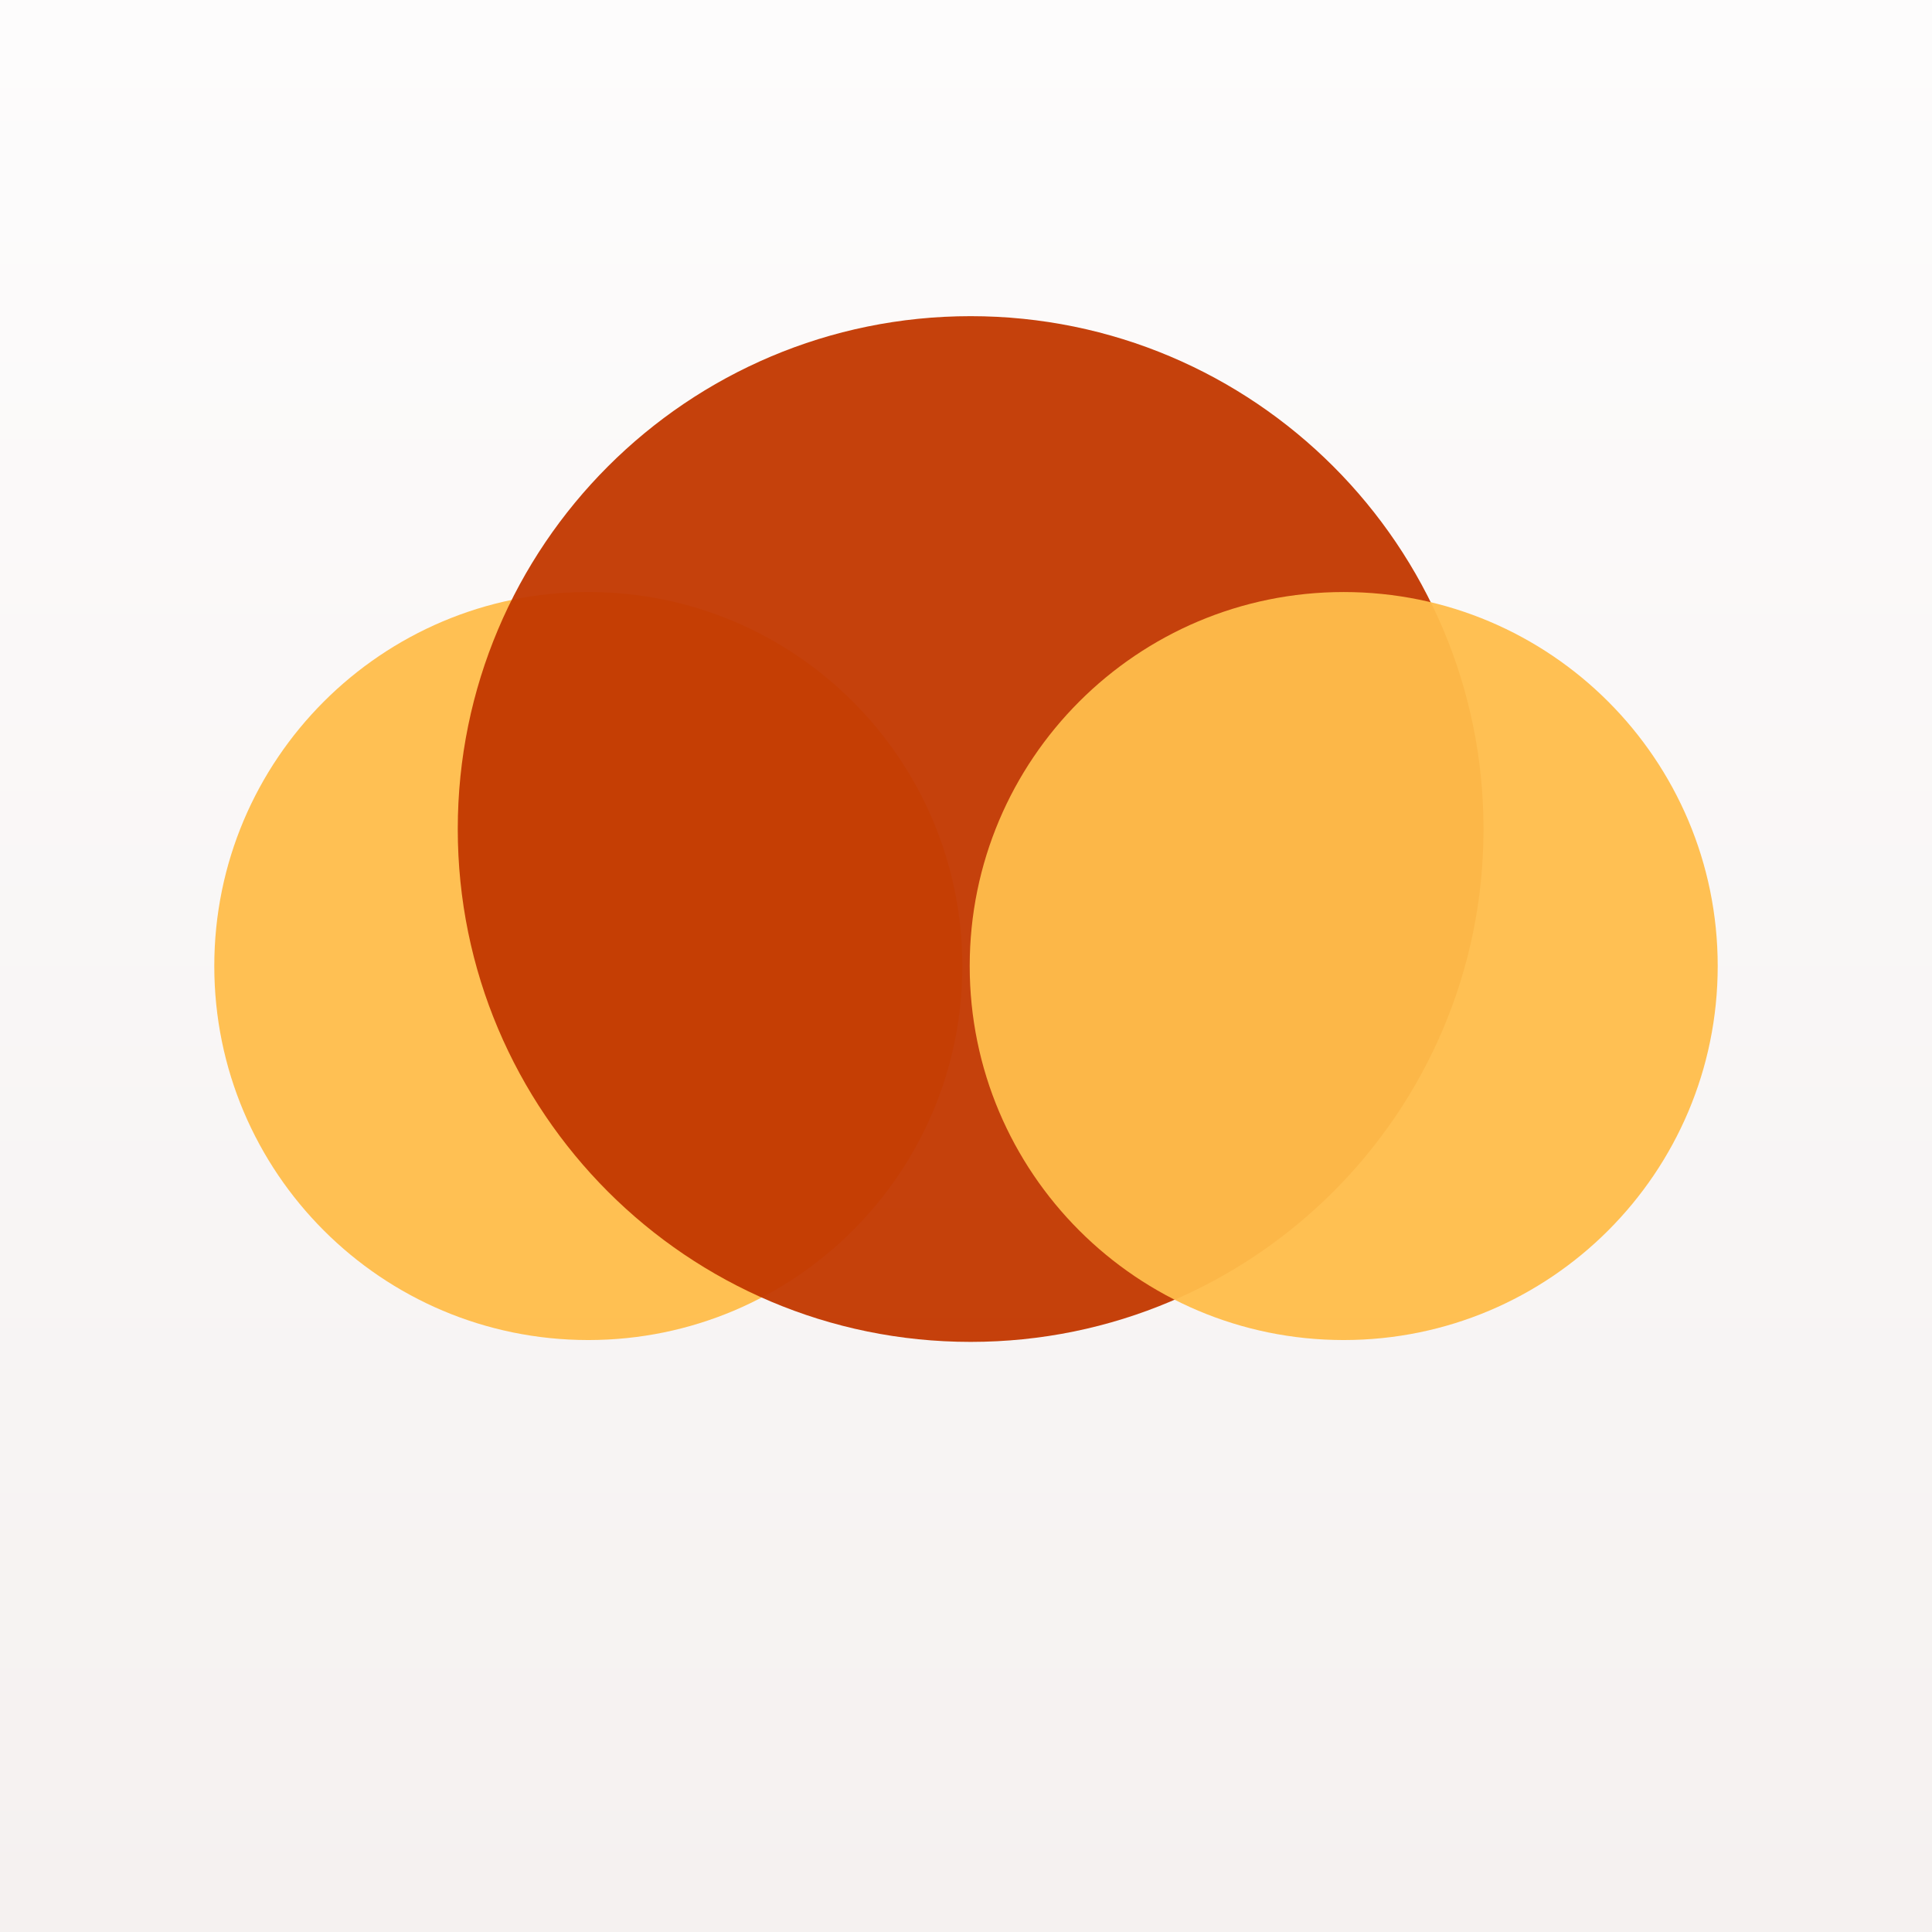
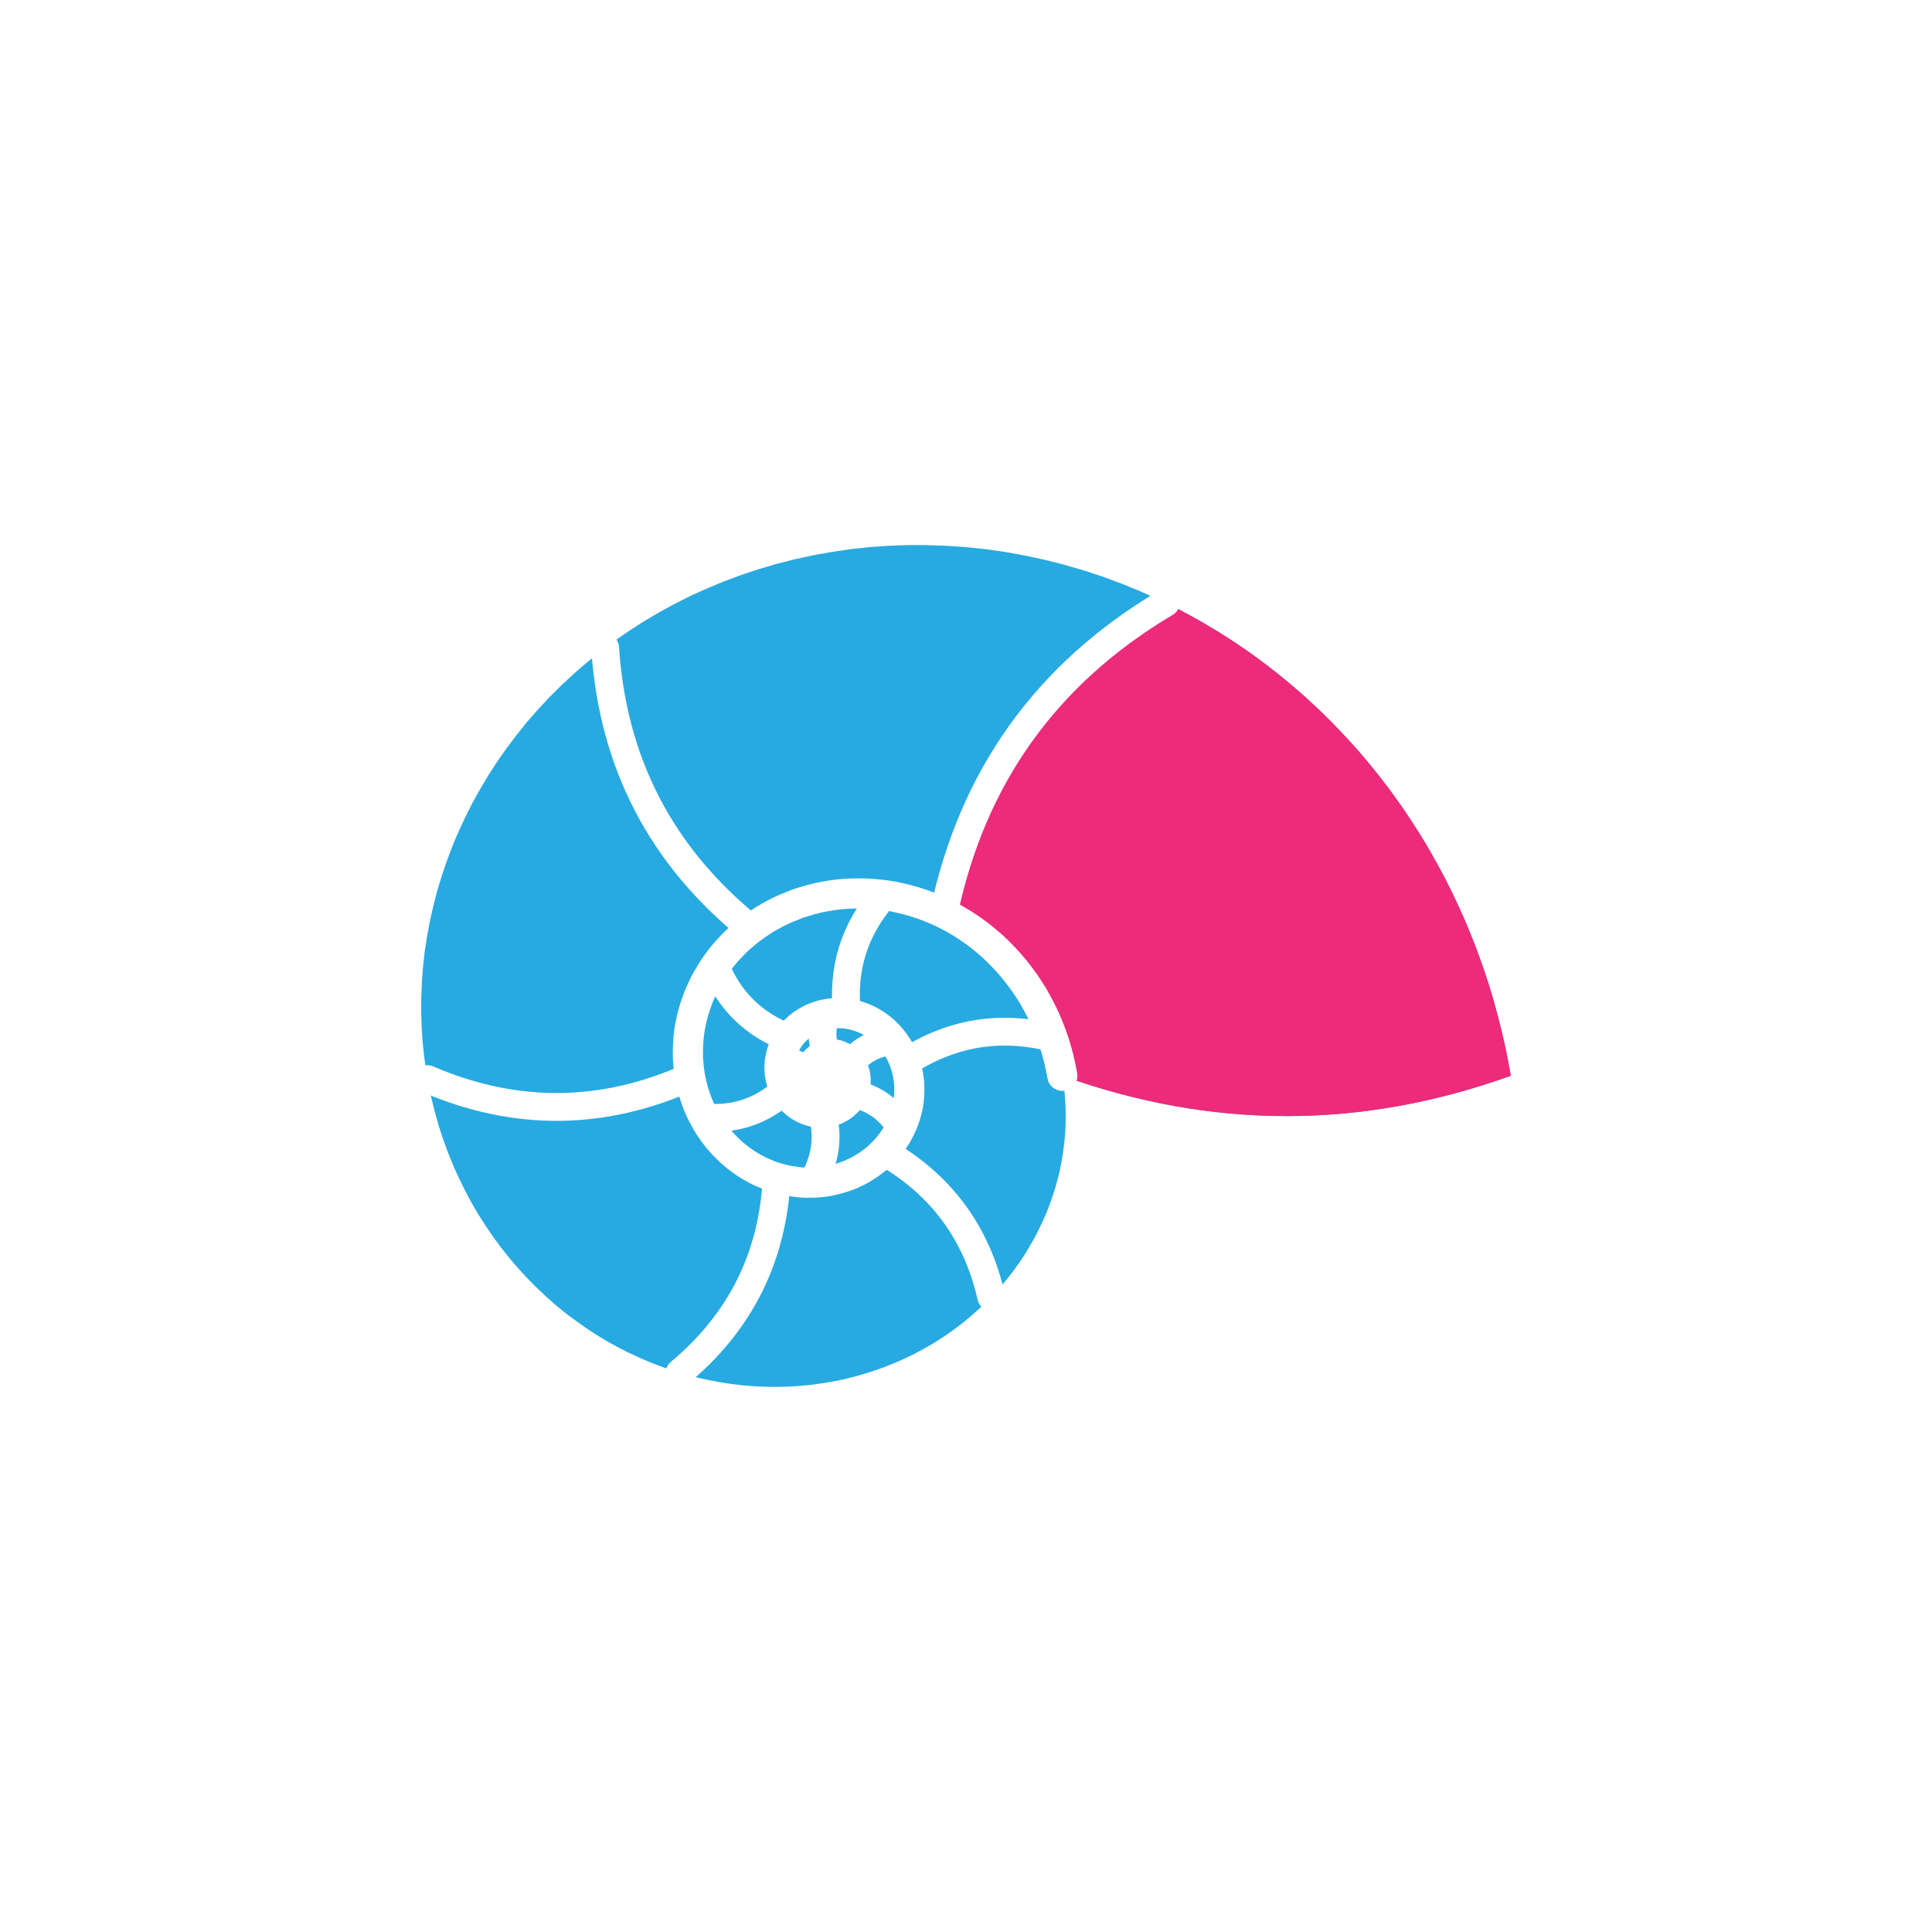
<svg xmlns="http://www.w3.org/2000/svg" width="192" height="192" viewBox="0 0 192 192">
-   <defs>
-     <linearGradient id="bg" x1="0" y1="0" x2="0" y2="192" gradientUnits="userSpaceOnUse">
-       <stop offset="0" stop-color="#FDFCFC" />
-       <stop offset="1" stop-color="#F5F1F0" />
-     </linearGradient>
-   </defs>
-   <rect width="192" height="192" fill="url(#bg)" />
-   <g transform="translate(8.14 -3.08) scale(0.92)">
-     <circle cx="54.7" cy="107.7" r="40.4" fill="#FFBD4B" opacity=".95" />
-     <circle cx="96" cy="92.9" r="55.4" fill="#C23800" opacity=".95" />
-     <circle cx="136.3" cy="107.7" r="40.4" fill="#FFBD4B" opacity=".95" />
-   </g>
+   <rect width="192" height="192" fill="#FFFFFF" />
+   <svg x="38.4" y="38.4" width="115.2" height="115.2" viewBox="0 0 100 100">
+     <path d="M37.59 59.55 L37.59 59.53 L37.58 59.51 L37.58 59.50 L37.57 59.48 L37.57 59.46 L37.57 59.44 L37.57 59.43 L37.56 59.41 L37.56 59.39 L37.56 59.37 L37.57 59.36 L37.57 59.34 L37.57 59.32 L37.57 59.30 L37.57 59.28 L37.58 59.27 L37.58 59.25 L37.59 59.23 L37.60 59.21 L37.60 59.19 L37.61 59.18 L37.62 59.16 L37.63 59.14 L37.64 59.12 L37.65 59.11 L37.66 59.09 L37.67 59.07 L37.68 59.06 L37.69 59.04 L37.71 59.03 L37.72 59.01 L37.73 59.00 L37.75 58.98 L37.77 58.97 L37.78 58.96 L37.80 58.95 L37.82 58.93 L37.83 58.92 L37.85 58.91 L37.87 58.90 L37.89 58.89 L37.91 58.88 L37.93 58.87 L37.95 58.87 L37.97 58.86 L37.99 58.85 L38.02 58.85 L38.04 58.84 L38.06 58.84 L38.08 58.84 L38.10 58.83 L38.13 58.83 L38.15 58.83 L38.17 58.83 L38.20 58.83 L38.22 58.83 L38.25 58.84 L38.27 58.84 L38.29 58.84 L38.32 58.85 L38.34 58.86 L38.36 58.86 L38.39 58.87 L38.41 58.88 L38.43 58.89 L38.46 58.90 L38.48 58.91 L38.50 58.92 L38.52 58.94 L38.54 58.95 L38.57 58.96 L38.59 58.98 L38.61 59.00 L38.63 59.01 L38.65 59.03 L38.67 59.05 L38.68 59.07 L38.70 59.09 L38.72 59.11 L38.73 59.13 L38.75 59.16 L38.77 59.18 L38.78 59.20 L38.79 59.23 L38.81 59.25 L38.82 59.28 L38.83 59.30 L38.84 59.33 L38.85 59.36 L38.86 59.39 L38.86 59.41 L38.87 59.44 L38.88 59.47 L38.88 59.50 L38.88 59.53 L38.89 59.56 L38.89 59.59 L38.89 59.62 L38.89 59.65 L38.88 59.68 L38.88 59.71 L38.88 59.75 L38.87 59.78 L38.86 59.81 L38.86 59.84 L38.85 59.87 L38.84 59.90 L38.83 59.93 L38.82 59.96 L38.80 59.99 L38.79 60.02 L38.77 60.05 L38.75 60.08 L38.74 60.11 L38.72 60.13 L38.70 60.16 L38.68 60.19 L38.65 60.21 L38.63 60.24 L38.61 60.26 L38.58 60.29 L38.55 60.31 L38.53 60.33 L38.50 60.36 L38.47 60.38 L38.44 60.40 L38.41 60.42 L38.38 60.43 L38.34 60.45 L38.31 60.47 L38.28 60.48 L38.24 60.49 L38.21 60.51 L38.17 60.52 L38.13 60.53 L38.10 60.54 L38.06 60.54 L38.02 60.55 L37.98 60.55 L37.94 60.56 L37.90 60.56 L37.86 60.56 L37.82 60.56 L37.78 60.56 L37.74 60.55 L37.70 60.55 L37.66 60.54 L37.62 60.53 L37.58 60.52 L37.54 60.51 L37.50 60.50 L37.46 60.48 L37.42 60.47 L37.38 60.45 L37.34 60.43 L37.30 60.41 L37.27 60.39 L37.23 60.37 L37.19 60.34 L37.16 60.32 L37.12 60.29 L37.09 60.26 L37.05 60.23 L37.02 60.20 L36.99 60.17 L36.96 60.13 L36.93 60.10 L36.90 60.06 L36.87 60.02 L36.85 59.98 L36.82 59.94 L36.80 59.90 L36.78 59.86 L36.76 59.81 L36.74 59.77 L36.72 59.72 L36.70 59.68 L36.69 59.63 L36.67 59.58 L36.66 59.53 L36.65 59.48 L36.65 59.44 L36.64 59.38 L36.63 59.33 L36.63 59.28 L36.63 59.23 L36.63 59.18 L36.63 59.13 L36.64 59.07 L36.65 59.02 L36.65 58.97 L36.66 58.91 L36.68 58.86 L36.69 58.81 L36.71 58.76 L36.73 58.71 L36.75 58.65 L36.77 58.60 L36.79 58.55 L36.82 58.50 L36.85 58.45 L36.88 58.40 L36.91 58.36 L36.94 58.31 L36.98 58.26 L37.01 58.22 L37.05 58.17 L37.09 58.13 L37.14 58.09 L37.18 58.05 L37.23 58.01 L37.27 57.97 L37.32 57.94 L37.37 57.90 L37.43 57.87 L37.48 57.84 L37.54 57.81 L37.59 57.78 L37.65 57.76 L37.71 57.73 L37.77 57.71 L37.83 57.69 L37.89 57.67 L37.96 57.66 L38.02 57.64 L38.09 57.63 L38.15 57.62 L38.22 57.62 L38.29 57.61 L38.35 57.61 L38.42 57.61 L38.49 57.62 L38.56 57.62 L38.63 57.63 L38.70 57.64 L38.77 57.65 L38.83 57.67 L38.90 57.69 L38.97 57.71 L39.04 57.73 L39.11 57.76 L39.17 57.78 L39.24 57.82 L39.31 57.85 L39.37 57.89 L39.43 57.92 L39.50 57.96 L39.56 58.01 L39.62 58.05 L39.68 58.10 L39.74 58.15 L39.79 58.21 L39.85 58.26 L39.90 58.32 L39.95 58.38 L40.00 58.44 L40.05 58.50 L40.09 58.57 L40.14 58.64 L40.18 58.71 L40.22 58.78 L40.25 58.85 L40.29 58.93 L40.32 59.01 L40.35 59.08 L40.37 59.16 L40.40 59.25 L40.42 59.33 L40.43 59.41 L40.45 59.50 L40.46 59.58 L40.47 59.67 L40.48 59.76 L40.48 59.84 L40.48 59.93 L40.48 60.02 L40.47 60.11 L40.46 60.20 L40.45 60.29 L40.43 60.38 L40.41 60.47 L40.39 60.56 L40.36 60.65 L40.33 60.74 L40.30 60.83 L40.26 60.92 L40.22 61.00 L40.18 61.09 L40.13 61.17 L40.08 61.26 L40.03 61.34 L39.97 61.42 L39.91 61.50 L39.85 61.58 L39.79 61.65 L39.72 61.73 L39.65 61.80 L39.57 61.87 L39.49 61.94 L39.41 62.00 L39.33 62.06 L39.24 62.12 L39.16 62.18 L39.07 62.23 L38.97 62.28 L38.88 62.33 L38.78 62.38 L38.68 62.42 L38.58 62.46 L38.47 62.49 L38.37 62.52 L38.26 62.55 L38.15 62.58 L38.04 62.60 L37.93 62.61 L37.81 62.63 L37.70 62.63 L37.59 62.64 L37.47 62.64 L37.35 62.64 L37.24 62.63 L37.12 62.62 L37.00 62.60 L36.88 62.58 L36.77 62.55 L36.65 62.52 L36.53 62.49 L36.42 62.45 L36.30 62.41 L36.19 62.36 L36.07 62.31 L35.96 62.26 L35.85 62.20 L35.74 62.13 L35.63 62.07 L35.53 61.99 L35.42 61.92 L35.32 61.84 L35.22 61.75 L35.12 61.66 L35.03 61.57 L34.94 61.47 L34.85 61.37 L34.76 61.27 L34.68 61.16 L34.60 61.05 L34.53 60.93 L34.46 60.82 L34.39 60.69 L34.33 60.57 L34.27 60.44 L34.21 60.31 L34.16 60.18 L34.11 60.04 L34.07 59.91 L34.03 59.77 L34.00 59.62 L33.97 59.48 L33.95 59.33 L33.93 59.19 L33.92 59.04 L33.92 58.89 L33.91 58.74 L33.92 58.59 L33.93 58.43 L33.94 58.28 L33.96 58.13 L33.99 57.97 L34.02 57.82 L34.06 57.67 L34.10 57.51 L34.15 57.36 L34.20 57.21 L34.26 57.06 L34.33 56.91 L34.40 56.76 L34.47 56.62 L34.56 56.48 L34.65 56.33 L34.74 56.20 L34.84 56.06 L34.94 55.93 L35.05 55.80 L35.17 55.67 L35.29 55.54 L35.41 55.42 L35.54 55.31 L35.68 55.20 L35.82 55.09 L35.96 54.98 L36.11 54.88 L36.27 54.79 L36.42 54.70 L36.58 54.62 L36.75 54.54 L36.92 54.46 L37.09 54.40 L37.27 54.34 L37.45 54.28 L37.63 54.23 L37.82 54.19 L38.00 54.15 L38.19 54.12 L38.39 54.09 L38.58 54.08 L38.77 54.07 L38.97 54.06 L39.17 54.07 L39.37 54.08 L39.57 54.09 L39.77 54.12 L39.97 54.15 L40.17 54.19 L40.37 54.24 L40.57 54.29 L40.77 54.36 L40.97 54.42 L41.16 54.50 L41.36 54.59 L41.55 54.68 L41.74 54.78 L41.93 54.88 L42.11 55.00 L42.30 55.12 L42.47 55.25 L42.65 55.38 L42.82 55.52 L42.99 55.67 L43.15 55.83 L43.31 55.99 L43.46 56.16 L43.61 56.33 L43.75 56.52 L43.89 56.70 L44.02 56.90 L44.14 57.10 L44.26 57.30 L44.37 57.51 L44.48 57.73 L44.57 57.95 L44.66 58.17 L44.74 58.40 L44.82 58.63 L44.89 58.87 L44.94 59.11 L44.99 59.36 L45.04 59.60 L45.07 59.85 L45.09 60.11 L45.11 60.36 L45.12 60.62 L45.11 60.88 L45.10 61.14 L45.08 61.40 L45.05 61.66 L45.01 61.92 L44.96 62.19 L44.90 62.45 L44.83 62.71 L44.75 62.97 L44.66 63.23 L44.56 63.48 L44.45 63.74 L44.34 63.99 L44.21 64.24 L44.07 64.48 L43.93 64.73 L43.77 64.97 L43.60 65.20 L43.43 65.43 L43.25 65.65 L43.05 65.87 L42.85 66.09 L42.64 66.29 L42.42 66.49 L42.19 66.69 L41.96 66.88 L41.71 67.06 L41.46 67.23 L41.20 67.39 L40.94 67.55 L40.66 67.69 L40.38 67.83 L40.10 67.96 L39.81 68.08 L39.51 68.19 L39.20 68.29 L38.89 68.38 L38.58 68.46 L38.26 68.52 L37.94 68.58 L37.61 68.63 L37.28 68.66 L36.95 68.68 L36.62 68.69 L36.28 68.69 L35.94 68.68 L35.60 68.65 L35.26 68.61 L34.91 68.56 L34.57 68.50 L34.23 68.43 L33.89 68.34 L33.55 68.24 L33.21 68.12 L32.88 68.00 L32.54 67.86 L32.21 67.71 L31.89 67.54 L31.57 67.37 L31.25 67.18 L30.94 66.98 L30.63 66.76 L30.33 66.54 L30.03 66.30 L29.75 66.05 L29.47 65.79 L29.19 65.51 L28.93 65.23 L28.67 64.94 L28.43 64.63 L28.19 64.31 L27.96 63.99 L27.75 63.65 L27.54 63.31 L27.35 62.95 L27.17 62.59 L26.99 62.21 L26.84 61.83 L26.69 61.45 L26.56 61.05 L26.44 60.65 L26.34 60.24 L26.24 59.82 L26.17 59.40 L26.11 58.98 L26.06 58.55 L26.03 58.11 L26.01 57.68 L26.01 57.24 L26.02 56.79 L26.05 56.35 L26.10 55.90 L26.16 55.46 L26.24 55.01 L26.34 54.56 L26.45 54.12 L26.58 53.67 L26.72 53.23 L26.88 52.79 L27.06 52.36 L27.26 51.93 L27.47 51.50 L27.69 51.08 L27.94 50.66 L28.20 50.25 L28.47 49.85 L28.77 49.46 L29.07 49.07 L29.40 48.69 L29.74 48.32 L30.09 47.97 L30.46 47.62 L30.84 47.28 L31.24 46.96 L31.65 46.65 L32.07 46.35 L32.51 46.06 L32.96 45.79 L33.42 45.54 L33.89 45.29 L34.37 45.07 L34.87 44.86 L35.37 44.67 L35.89 44.49 L36.41 44.33 L36.95 44.19 L37.49 44.07 L38.03 43.96 L38.59 43.88 L39.15 43.81 L39.71 43.77 L40.28 43.74 L40.86 43.74 L41.44 43.75 L42.02 43.79 L42.60 43.84 L43.18 43.92 L43.77 44.02 L44.35 44.14 L44.93 44.28 L45.51 44.45 L46.09 44.63 L46.66 44.84 L47.23 45.07 L47.80 45.32 L48.36 45.59 L48.91 45.88 L49.45 46.20 L49.99 46.53 L50.52 46.89 L51.03 47.27 L51.54 47.66 L52.04 48.08 L52.52 48.52 L52.99 48.98 L53.45 49.45 L53.89 49.95 L54.31 50.46 L54.72 51.00 L55.12 51.55 L55.49 52.11 L55.85 52.70 L56.19 53.30 L56.51 53.91 L56.81 54.54 L57.09 55.19 L57.34 55.84 L57.58 56.51 L57.79 57.19 L57.98 57.89 L58.14 58.59 L58.28 59.31 L58.40 60.03 L58.49 60.76 L58.55 61.50 L58.59 62.24 L58.60 62.99 L58.59 63.74 L58.55 64.50 L58.48 65.26 L58.38 66.02 L58.26 66.78 L58.11 67.55 L57.93 68.31 L57.72 69.07 L57.48 69.82 L57.22 70.57 L56.93 71.32 L56.60 72.06 L56.25 72.79 L55.88 73.51 L55.47 74.22 L55.04 74.93 L54.58 75.62 L54.09 76.30 L53.58 76.96 L53.04 77.61 L52.47 78.24 L51.88 78.86 L51.26 79.46 L50.61 80.04 L49.95 80.60 L49.26 81.14 L48.54 81.66 L47.80 82.16 L47.05 82.63 L46.27 83.07 L45.47 83.50 L44.65 83.89 L43.81 84.26 L42.96 84.60 L42.09 84.91 L41.20 85.19 L40.29 85.45 L39.38 85.67 L38.45 85.86 L37.51 86.01 L36.56 86.14 L35.59 86.23 L34.62 86.29 L33.65 86.31 L32.66 86.30 L31.67 86.25 L30.68 86.17 L29.69 86.05 L28.69 85.89 L27.70 85.70 L26.70 85.48 L25.71 85.21 L24.72 84.91 L23.74 84.57 L22.77 84.20 L21.80 83.78 L20.84 83.33 L19.90 82.85 L18.96 82.33 L18.04 81.77 L17.14 81.17 L16.25 80.54 L15.37 79.88 L14.52 79.18 L13.69 78.44 L12.88 77.67 L12.09 76.87 L11.33 76.04 L10.59 75.17 L9.88 74.28 L9.20 73.35 L8.55 72.39 L7.92 71.41 L7.33 70.40 L6.78 69.36 L6.25 68.29 L5.76 67.20 L5.31 66.09 L4.90 64.96 L4.52 63.80 L4.19 62.63 L3.89 61.43 L3.63 60.22 L3.42 59.00 L3.25 57.75 L3.12 56.50 L3.04 55.24 L3.00 53.96 L3.01 52.68 L3.06 51.39 L3.16 50.09 L3.30 48.79 L3.50 47.49 L3.74 46.19 L4.03 44.90 L4.36 43.60 L4.75 42.31 L5.18 41.03 L5.66 39.75 L6.19 38.48 L6.77 37.23 L7.39 35.99 L8.07 34.77 L8.79 33.56 L9.55 32.38 L10.37 31.21 L11.23 30.07 L12.13 28.95 L13.09 27.86 L14.08 26.79 L15.12 25.76 L16.20 24.76 L17.32 23.79 L18.48 22.85 L19.69 21.95 L20.93 21.09 L22.21 20.27 L23.52 19.49 L24.87 18.76 L26.26 18.06 L27.68 17.42 L29.12 16.82 L30.60 16.27 L32.10 15.77 L33.63 15.32 L35.19 14.92 L36.76 14.58 L38.36 14.29 L39.98 14.05 L41.61 13.87 L43.26 13.75 L44.93 13.69 L46.60 13.69 L48.28 13.75 L49.97 13.86 L51.67 14.04 L53.37 14.28 L55.07 14.59 L56.76 14.95 L58.46 15.38 L60.14 15.87 L61.82 16.42 L63.49 17.04 L65.14 17.72 L66.78 18.46 L68.41 19.26 L70.01 20.13 L71.59 21.06 L73.14 22.05 L74.67 23.10 L76.17 24.21 L77.64 25.39 L79.07 26.62 L80.47 27.90 L81.83 29.25 L83.14 30.65 L84.42 32.11 L85.65 33.61 L86.83 35.18 L87.97 36.79 L89.05 38.45 L90.08 40.16 L91.05 41.91 L91.96 43.71 L92.82 45.56 L93.61 47.44 L94.34 49.36 L95.01 51.32 L95.61 53.31 L96.14 55.33 L96.61 57.39 L97.00 59.47 Q77.66 66.43 58.31 59.47 Z" fill="#27AAE1" />
+     <path d="M67.23 18.67 L67.59 18.85 L67.95 19.03 L68.31 19.21 L68.67 19.40 L69.03 19.59 L69.38 19.78 L69.74 19.98 L70.09 20.18 L70.45 20.38 L70.80 20.59 L71.15 20.80 L71.50 21.01 L71.85 21.22 L72.20 21.44 L72.55 21.66 L72.89 21.88 L73.23 22.11 L73.58 22.34 L73.92 22.57 L74.26 22.81 L74.60 23.05 L74.93 23.29 L75.27 23.53 L75.60 23.78 L75.93 24.03 L76.26 24.29 L76.59 24.54 L76.92 24.80 L77.25 25.07 L77.57 25.33 L77.89 25.60 L78.21 25.87 L78.53 26.14 L78.85 26.42 L79.17 26.70 L79.48 26.98 L79.79 27.27 L80.10 27.56 L80.41 27.85 L80.72 28.14 L81.02 28.44 L81.32 28.74 L81.63 29.04 L81.92 29.35 L82.22 29.66 L82.51 29.97 L82.81 30.28 L83.10 30.60 L83.39 30.92 L83.67 31.24 L83.96 31.56 L84.24 31.89 L84.52 32.22 L84.79 32.55 L85.07 32.89 L85.34 33.23 L85.61 33.57 L85.88 33.91 L86.14 34.25 L86.41 34.60 L86.67 34.95 L86.93 35.31 L87.18 35.66 L87.44 36.02 L87.69 36.38 L87.93 36.74 L88.18 37.11 L88.42 37.48 L88.66 37.85 L88.90 38.22 L89.14 38.60 L89.37 38.97 L89.60 39.35 L89.83 39.74 L90.05 40.12 L90.27 40.51 L90.49 40.90 L90.71 41.29 L90.92 41.68 L91.13 42.08 L91.34 42.47 L91.55 42.87 L91.75 43.28 L91.95 43.68 L92.14 44.09 L92.34 44.50 L92.53 44.91 L92.71 45.32 L92.90 45.73 L93.08 46.15 L93.26 46.57 L93.43 46.99 L93.60 47.41 L93.77 47.84 L93.94 48.26 L94.10 48.69 L94.26 49.12 L94.41 49.55 L94.57 49.99 L94.72 50.42 L94.86 50.86 L95.01 51.30 L95.15 51.74 L95.28 52.18 L95.42 52.63 L95.54 53.07 L95.67 53.52 L95.79 53.97 L95.91 54.42 L96.03 54.87 L96.14 55.32 L96.25 55.78 L96.36 56.24 L96.46 56.69 L96.56 57.15 L96.65 57.61 L96.75 58.08 L96.83 58.54 L96.92 59.00 L97.00 59.47 Q77.66 66.43 58.31 59.47 L58.31 59.47 L58.28 59.31 L58.25 59.15 L58.22 58.99 L58.19 58.83 L58.16 58.67 L58.12 58.52 L58.09 58.36 L58.05 58.20 L58.02 58.05 L57.98 57.89 L57.94 57.73 L57.90 57.58 L57.85 57.42 L57.81 57.27 L57.77 57.12 L57.72 56.97 L57.67 56.81 L57.62 56.66 L57.58 56.51 L57.53 56.36 L57.47 56.21 L57.42 56.06 L57.37 55.91 L57.31 55.77 L57.26 55.62 L57.20 55.47 L57.14 55.33 L57.08 55.18 L57.02 55.04 L56.96 54.89 L56.90 54.75 L56.84 54.61 L56.77 54.47 L56.71 54.32 L56.64 54.18 L56.57 54.04 L56.51 53.91 L56.44 53.77 L56.37 53.63 L56.29 53.49 L56.22 53.36 L56.15 53.22 L56.07 53.09 L56.00 52.95 L55.92 52.82 L55.85 52.69 L55.77 52.56 L55.69 52.43 L55.61 52.30 L55.53 52.17 L55.45 52.04 L55.36 51.91 L55.28 51.79 L55.19 51.66 L55.11 51.54 L55.02 51.41 L54.94 51.29 L54.85 51.17 L54.76 51.04 L54.67 50.92 L54.58 50.80 L54.49 50.69 L54.40 50.57 L54.30 50.45 L54.21 50.34 L54.12 50.22 L54.02 50.11 L53.92 49.99 L53.83 49.88 L53.73 49.77 L53.63 49.66 L53.53 49.55 L53.43 49.44 L53.33 49.33 L53.23 49.22 L53.13 49.12 L53.03 49.01 L52.92 48.91 L52.82 48.81 L52.71 48.70 L52.61 48.60 L52.50 48.50 L52.40 48.40 L52.29 48.31 L52.18 48.21 L52.07 48.11 L51.96 48.02 L51.85 47.92 L51.74 47.83 L51.63 47.74 L51.52 47.65 L51.41 47.56 L51.30 47.47 L51.18 47.38 L51.07 47.29 L50.96 47.21 L50.84 47.12 L50.73 47.04 L50.61 46.95 L50.49 46.87 L50.38 46.79 L50.26 46.71 L50.14 46.63 L50.02 46.55 L49.91 46.48 L49.79 46.40 L49.67 46.33 L49.55 46.25 L49.43 46.18 L49.31 46.11 L49.19 46.04 L49.06 45.97 L48.94 45.90 L48.82 45.83 L48.70 45.77 L48.57 45.70 L48.45 45.64 L48.33 45.57 L48.20 45.51 L48.08 45.45 Q51.76 27.85 67.23 18.67 Z" fill="#EE2A7B" />
+     <path d="M37.59 59.55 L37.58 59.53 L37.58 59.51 L37.58 59.49 L37.57 59.48 L37.57 59.46 L37.57 59.44 L37.57 59.42 L37.56 59.40 L37.56 59.39 L37.56 59.37 L37.57 59.35 L37.57 59.33 L37.57 59.31 L37.57 59.29 L37.58 59.27 L37.58 59.25 L37.59 59.24 L37.59 59.22 L37.60 59.20 L37.61 59.18 L37.62 59.16 L37.63 59.14 L37.63 59.13 L37.65 59.11 L37.66 59.09 L37.67 59.07 L37.68 59.06 L37.69 59.04 L37.71 59.03 L37.72 59.01 L37.74 59.00 L37.75 58.98 L37.77 58.97 L37.79 58.95 L37.80 58.94 L37.82 58.93 L37.84 58.92 L37.86 58.91 L37.88 58.90 L37.90 58.89 L37.92 58.88 L37.94 58.87 L37.96 58.86 L37.99 58.86 L38.01 58.85 L38.03 58.84 L38.06 58.84 L38.08 58.84 L38.10 58.83 L38.13 58.83 L38.15 58.83 L38.17 58.83 L38.20 58.83 L38.22 58.83 L38.25 58.84 L38.27 58.84 L38.30 58.85 L38.32 58.85 L38.35 58.86 L38.37 58.86 L38.40 58.87 L38.42 58.88 L38.44 58.89 L38.47 58.90 L38.49 58.92 L38.51 58.93 L38.54 58.94 L38.56 58.96 L38.58 58.97 L38.60 58.99 L38.62 59.01 L38.64 59.03 L38.66 59.05 L38.68 59.07 L38.70 59.09 L38.72 59.11 L38.73 59.13 L38.75 59.16 L38.77 59.18 L38.78 59.21 L38.80 59.23 L38.81 59.26 L38.82 59.28 L38.83 59.31 L38.84 59.34 L38.85 59.37 L38.86 59.40 L38.87 59.43 L38.87 59.46 L38.88 59.49 L38.88 59.52 L38.88 59.55 L38.89 59.58 L38.89 59.61 L38.89 59.64 L38.88 59.68 L38.88 59.71 L38.88 59.74 L38.87 59.77 L38.87 59.80 L38.86 59.84 L38.85 59.87 L38.84 59.90 L38.83 59.93 L38.81 59.96 L38.80 59.99 L38.78 60.02 L38.77 60.05 L38.75 60.08 L38.73 60.11 L38.71 60.14 L38.69 60.17 L38.67 60.20 L38.64 60.22 L38.62 60.25 L38.59 60.28 L38.57 60.30 L38.54 60.32 L38.51 60.35 L38.48 60.37 L38.45 60.39 L38.42 60.41 L38.38 60.43 L38.35 60.45 L38.32 60.46 L38.28 60.48 L38.24 60.49 L38.21 60.51 L38.17 60.52 L38.13 60.53 L38.09 60.54 L38.05 60.54 L38.01 60.55 L37.97 60.55 L37.93 60.56 L37.89 60.56 L37.85 60.56 L37.81 60.56 L37.77 60.55 L37.72 60.55 L37.68 60.54 L37.64 60.54 L37.60 60.53 L37.56 60.52 L37.52 60.50 L37.47 60.49 L37.43 60.47 L37.39 60.46 L37.35 60.44 L37.31 60.42 L37.27 60.39 L37.23 60.37 L37.20 60.34 L37.16 60.32 L37.12 60.29 L37.09 60.26 L37.05 60.23 L37.02 60.19 L36.98 60.16 L36.95 60.12 L36.92 60.09 L36.89 60.05 L36.87 60.01 L36.84 59.97 L36.81 59.93 L36.79 59.88 L36.77 59.84 L36.75 59.79 L36.73 59.75 L36.71 59.70 L36.69 59.65 L36.68 59.60 L36.67 59.55 L36.66 59.50 L36.65 59.45 L36.64 59.39 L36.63 59.34 L36.63 59.29 L36.63 59.23 L36.63 59.18 L36.63 59.13 L36.64 59.07 L36.65 59.02 L36.65 58.96 L36.67 58.91 L36.68 58.85 L36.69 58.80 L36.71 58.74 L36.73 58.69 L36.75 58.64 L36.78 58.58 L36.80 58.53 L36.83 58.48 L36.86 58.43 L36.89 58.38 L36.93 58.33 L36.96 58.28 L37.00 58.23 L37.04 58.19 L37.08 58.14 L37.13 58.10 L37.17 58.06 L37.22 58.02 L37.27 57.98 L37.32 57.94 L37.37 57.90 L37.43 57.87 L37.48 57.84 L37.54 57.81 L37.60 57.78 L37.66 57.75 L37.72 57.73 L37.78 57.71 L37.85 57.69 L37.91 57.67 L37.98 57.65 L38.05 57.64 L38.12 57.63 L38.18 57.62 L38.25 57.62 L38.32 57.61 L38.39 57.61 L38.46 57.61 L38.54 57.62 L38.61 57.63 L38.68 57.64 L38.75 57.65 L38.82 57.67 L38.89 57.68 L38.96 57.71 L39.04 57.73 L39.11 57.76 L39.17 57.79 L39.24 57.82 L39.31 57.85 L39.38 57.89 L39.45 57.93 L39.51 57.97 L39.57 58.02 L39.64 58.07 L39.70 58.12 L39.76 58.17 L39.81 58.23 L39.87 58.29 L39.92 58.35 L39.98 58.41 L40.03 58.48 L40.07 58.54 L40.12 58.61 L40.16 58.69 L40.20 58.76 L40.24 58.84 L40.28 58.91 L40.31 58.99 L40.34 59.07 L40.37 59.16 L40.39 59.24 L40.42 59.33 L40.44 59.41 L40.45 59.50 L40.46 59.59 L40.47 59.68 L40.48 59.77 L40.48 59.86 L40.48 59.96 L40.47 60.05 L40.47 60.14 L40.46 60.24 L40.44 60.33 L40.42 60.42 L40.40 60.52 L40.37 60.61 L40.34 60.70 L40.31 60.79 L40.27 60.89 L40.23 60.98 L40.19 61.07 L40.14 61.15 L40.09 61.24 L40.04 61.33 L39.98 61.41 L39.92 61.49 L39.85 61.57 L39.79 61.65 L39.72 61.73 L39.64 61.80 L39.56 61.88 L39.48 61.95 L39.40 62.01 L39.31 62.08 L39.22 62.14 L39.13 62.20 L39.03 62.25 L38.94 62.30 L38.84 62.35 L38.73 62.40 L38.63 62.44 L38.52 62.48 L38.41 62.51 L38.30 62.54 L38.19 62.57 L38.07 62.59 L37.96 62.61 L37.84 62.62 L37.72 62.63 L37.60 62.64 L37.48 62.64 L37.36 62.64 L37.24 62.63 L37.12 62.62 L37.00 62.60 L36.87 62.58 L36.75 62.55 L36.63 62.52 L36.51 62.48 L36.39 62.44 L36.27 62.40 L36.15 62.35 L36.03 62.29 L35.92 62.23 L35.80 62.17 L35.69 62.10 L35.58 62.03 L35.47 61.95 L35.36 61.87 L35.26 61.78 L35.16 61.69 L35.06 61.60 L34.96 61.50 L34.87 61.39 L34.78 61.29 L34.69 61.18 L34.61 61.06 L34.53 60.94 L34.46 60.82 L34.39 60.69 L34.32 60.56 L34.26 60.43 L34.20 60.30 L34.15 60.16 L34.10 60.02 L34.06 59.87 L34.02 59.73 L33.99 59.58 L33.97 59.43 L33.94 59.28 L33.93 59.12 L33.92 58.97 L33.91 58.81 L33.91 58.65 L33.92 58.50 L33.93 58.34 L33.95 58.18 L33.98 58.02 L34.01 57.86 L34.05 57.70 L34.09 57.54 L34.14 57.38 L34.20 57.23 L34.26 57.07 L34.33 56.91 L34.40 56.76 L34.48 56.61 L34.57 56.46 L34.66 56.32 L34.76 56.17 L34.86 56.03 L34.97 55.89 L35.08 55.76 L35.21 55.63 L35.33 55.50 L35.47 55.38 L35.60 55.26 L35.75 55.14 L35.89 55.03 L36.05 54.93 L36.20 54.83 L36.37 54.73 L36.53 54.64 L36.70 54.56 L36.88 54.48 L37.06 54.41 L37.24 54.35 L37.42 54.29 L37.61 54.23 L37.80 54.19 L38.00 54.15 L38.20 54.12 L38.40 54.09 L38.60 54.08 L38.80 54.07 L39.01 54.06 L39.21 54.07 L39.42 54.08 L39.63 54.10 L39.84 54.13 L40.04 54.17 L40.25 54.21 L40.46 54.26 L40.67 54.32 L40.87 54.39 L41.08 54.47 L41.28 54.55 L41.48 54.64 L41.68 54.74 L41.88 54.85 L42.07 54.97 L42.26 55.09 L42.44 55.22 L42.63 55.36 L42.81 55.51 L42.98 55.66 L43.15 55.83 L43.31 55.99 L43.47 56.17 L43.62 56.35 L43.77 56.54 L43.91 56.74 L44.05 56.94 L44.17 57.15 L44.29 57.36 L44.41 57.58 L44.51 57.81 L44.61 58.04 L44.70 58.28 L44.78 58.52 L44.86 58.76 L44.92 59.01 L44.98 59.26 L45.02 59.52 L45.06 59.78 L45.09 60.04 L45.11 60.30 L45.11 60.57 L45.11 60.84 L45.10 61.11 L45.08 61.38 L45.05 61.65 L45.01 61.92 L44.96 62.19 L44.89 62.47 L44.82 62.74 L44.74 63.01 L44.64 63.27 L44.54 63.54 L44.42 63.80 L44.30 64.07 L44.16 64.32 L44.02 64.58 L43.86 64.83 L43.69 65.07 L43.52 65.31 L43.33 65.55 L43.13 65.78 L42.93 66.00 L42.71 66.22 L42.49 66.43 L42.26 66.64 L42.01 66.83 L41.76 67.02 L41.50 67.20 L41.23 67.37 L40.96 67.54 L40.67 67.69 L40.38 67.83 L40.09 67.97 L39.78 68.09 L39.47 68.20 L39.16 68.30 L38.83 68.39 L38.51 68.47 L38.17 68.54 L37.84 68.60 L37.50 68.64 L37.15 68.67 L36.81 68.69 L36.46 68.69 L36.11 68.69 L35.75 68.67 L35.40 68.63 L35.04 68.58 L34.69 68.52 L34.33 68.45 L33.98 68.36 L33.63 68.26 L33.27 68.15 L32.93 68.02 L32.58 67.87 L32.24 67.72 L31.90 67.55 L31.56 67.36 L31.23 67.17 L30.91 66.96 L30.59 66.73 L30.28 66.50 L29.97 66.25 L29.68 65.99 L29.39 65.71 L29.11 65.43 L28.84 65.13 L28.57 64.82 L28.32 64.49 L28.08 64.16 L27.85 63.82 L27.63 63.46 L27.43 63.10 L27.23 62.72 L27.05 62.34 L26.88 61.95 L26.73 61.55 L26.59 61.14 L26.46 60.72 L26.35 60.30 L26.25 59.87 L26.17 59.43 L26.11 58.99 L26.06 58.54 L26.02 58.09 L26.01 57.64 L26.01 57.18 L26.03 56.72 L26.06 56.26 L26.11 55.79 L26.18 55.33 L26.27 54.86 L26.37 54.40 L26.50 53.94 L26.64 53.48 L26.80 53.02 L26.97 52.57 L27.17 52.12 L27.38 51.67 L27.61 51.23 L27.86 50.80 L28.12 50.37 L28.40 49.95 L28.70 49.54 L29.02 49.13 L29.35 48.74 L29.70 48.36 L30.07 47.98 L30.45 47.62 L30.85 47.28 L31.26 46.94 L31.69 46.62 L32.13 46.31 L32.59 46.01 L33.05 45.74 L33.54 45.47 L34.03 45.23 L34.54 45.00 L35.06 44.79 L35.58 44.59 L36.12 44.42 L36.67 44.26 L37.23 44.12 L37.79 44.01 L38.37 43.91 L38.95 43.83 L39.53 43.78 L40.12 43.75 L40.72 43.74 L41.32 43.75 L41.92 43.78 L42.53 43.84 L43.13 43.91 L43.74 44.01 L44.34 44.14 L44.95 44.29 L45.55 44.46 L46.15 44.65 L46.75 44.87 L47.34 45.11 L47.92 45.37 L48.50 45.66 L49.07 45.97 L49.64 46.31 L50.19 46.66 L50.73 47.04 L51.27 47.44 L51.79 47.87 L52.30 48.31 L52.79 48.78 L53.27 49.27 L53.73 49.77 L54.18 50.30 L54.61 50.85 L55.03 51.42 L55.42 52.00 L55.80 52.60 L56.15 53.23 L56.48 53.86 L56.80 54.52 L57.08 55.18 L57.35 55.87 L57.59 56.56 L57.81 57.27 L58.00 57.99 L58.17 58.73 L58.31 59.47" stroke="#FFFFFF" stroke-width="2.6" fill="none" stroke-linecap="round" />
+     <path d="M67.23 18.67 Q51.76 27.85 48.08 45.45" stroke="#FFFFFF" stroke-width="2.4" fill="none" stroke-linecap="round" />
+     <path d="M18.87 22.55 Q19.84 37.44 31.46 46.78" stroke="#FFFFFF" stroke-width="2.4" fill="none" stroke-linecap="round" />
+     <path d="M3.55 59.76 Q14.91 64.65 26.20 59.57" stroke="#FFFFFF" stroke-width="2.4" fill="none" stroke-linecap="round" />
+     <path d="M25.29 85.09 Q33.17 78.52 33.67 68.27" stroke="#FFFFFF" stroke-width="2.4" fill="none" stroke-linecap="round" />
+     <path d="M52.18 78.55 Q50.30 70.24 42.91 66.03" stroke="#FFFFFF" stroke-width="2.4" fill="none" stroke-linecap="round" />
+     <path d="M57.47 56.20 Q50.63 54.47 44.73 58.35" stroke="#FFFFFF" stroke-width="2.4" fill="none" stroke-linecap="round" />
+     <path d="M42.94 43.89 Q39.09 48.29 39.73 54.11" stroke="#FFFFFF" stroke-width="2.4" fill="none" stroke-linecap="round" />
+     <path d="M28.37 49.99 Q30.18 54.50 34.73 56.21" stroke="#FFFFFF" stroke-width="2.4" fill="none" stroke-linecap="round" />
+     <path d="M27.41 63.06 Q31.42 63.42 34.39 60.70" stroke="#FFFFFF" stroke-width="2.4" fill="none" stroke-linecap="round" />
+     <path d="M36.70 68.69 Q38.48 65.86 37.59 62.64" stroke="#FFFFFF" stroke-width="2.4" fill="none" stroke-linecap="round" />
+     <path d="M44.36 63.94 Q42.94 61.56 40.22 61.01" stroke="#FFFFFF" stroke-width="2.4" fill="none" stroke-linecap="round" />
+     <path d="M43.73 56.49 Q41.44 56.65 40.00 58.45" stroke="#FFFFFF" stroke-width="2.4" fill="none" stroke-linecap="round" />
+     <path d="M37.98 54.15 Q37.24 55.91 38.03 57.64" stroke="#FFFFFF" stroke-width="2.4" fill="none" stroke-linecap="round" />
+     <path d="M34.10 57.52 Q35.11 58.73 36.69 58.80" stroke="#FFFFFF" stroke-width="2.4" fill="none" stroke-linecap="round" />
+     <path d="M35.12 61.66 Q36.40 61.37 37.05 60.22" stroke="#FFFFFF" stroke-width="2.4" fill="none" stroke-linecap="round" />
+     <path d="M38.57 62.46 Q38.83 61.40 38.23 60.50" stroke="#FFFFFF" stroke-width="2.4" fill="none" stroke-linecap="round" />
+     <path d="M40.46 60.21 Q39.78 59.62 38.88 59.73" stroke="#FFFFFF" stroke-width="2.4" fill="none" stroke-linecap="round" />
+     <path d="M39.51 57.97 Q38.81 58.25 38.55 58.96" stroke="#FFFFFF" stroke-width="2.4" fill="none" stroke-linecap="round" />
+     <path d="M37.49 57.83 Q37.44 58.45 37.86 58.91" stroke="#FFFFFF" stroke-width="2.4" fill="none" stroke-linecap="round" />
+   </svg>
</svg>
